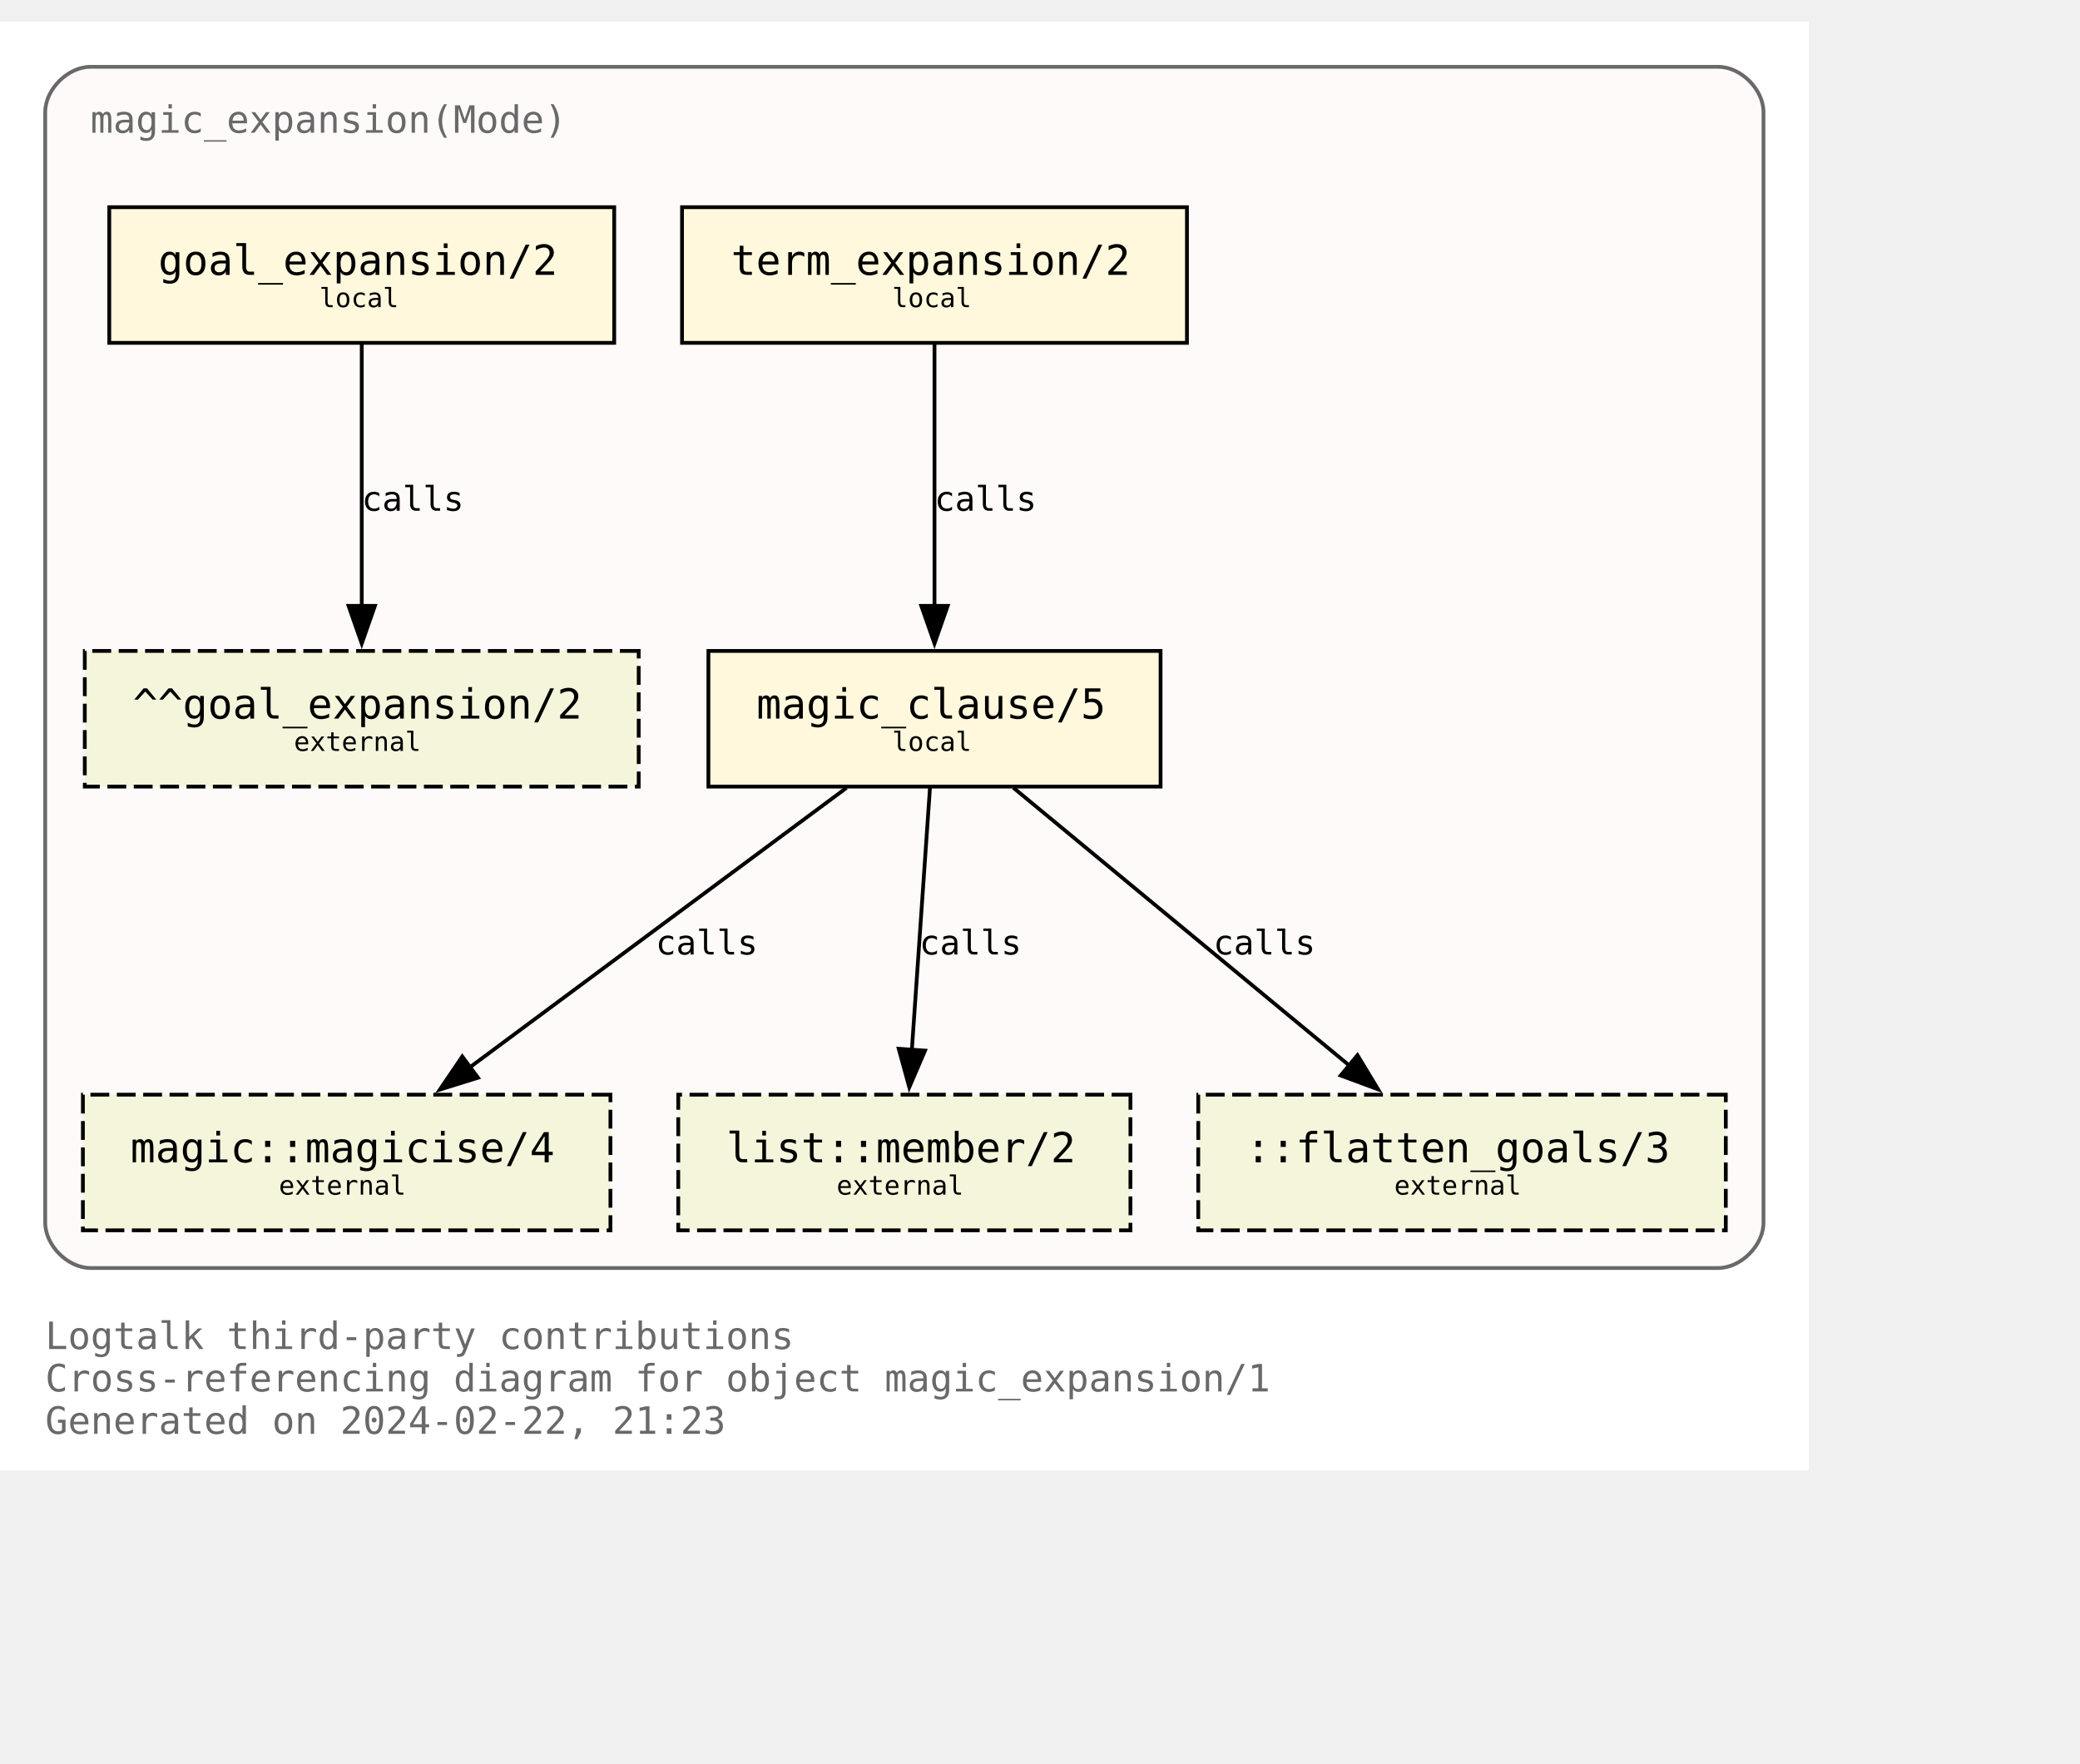
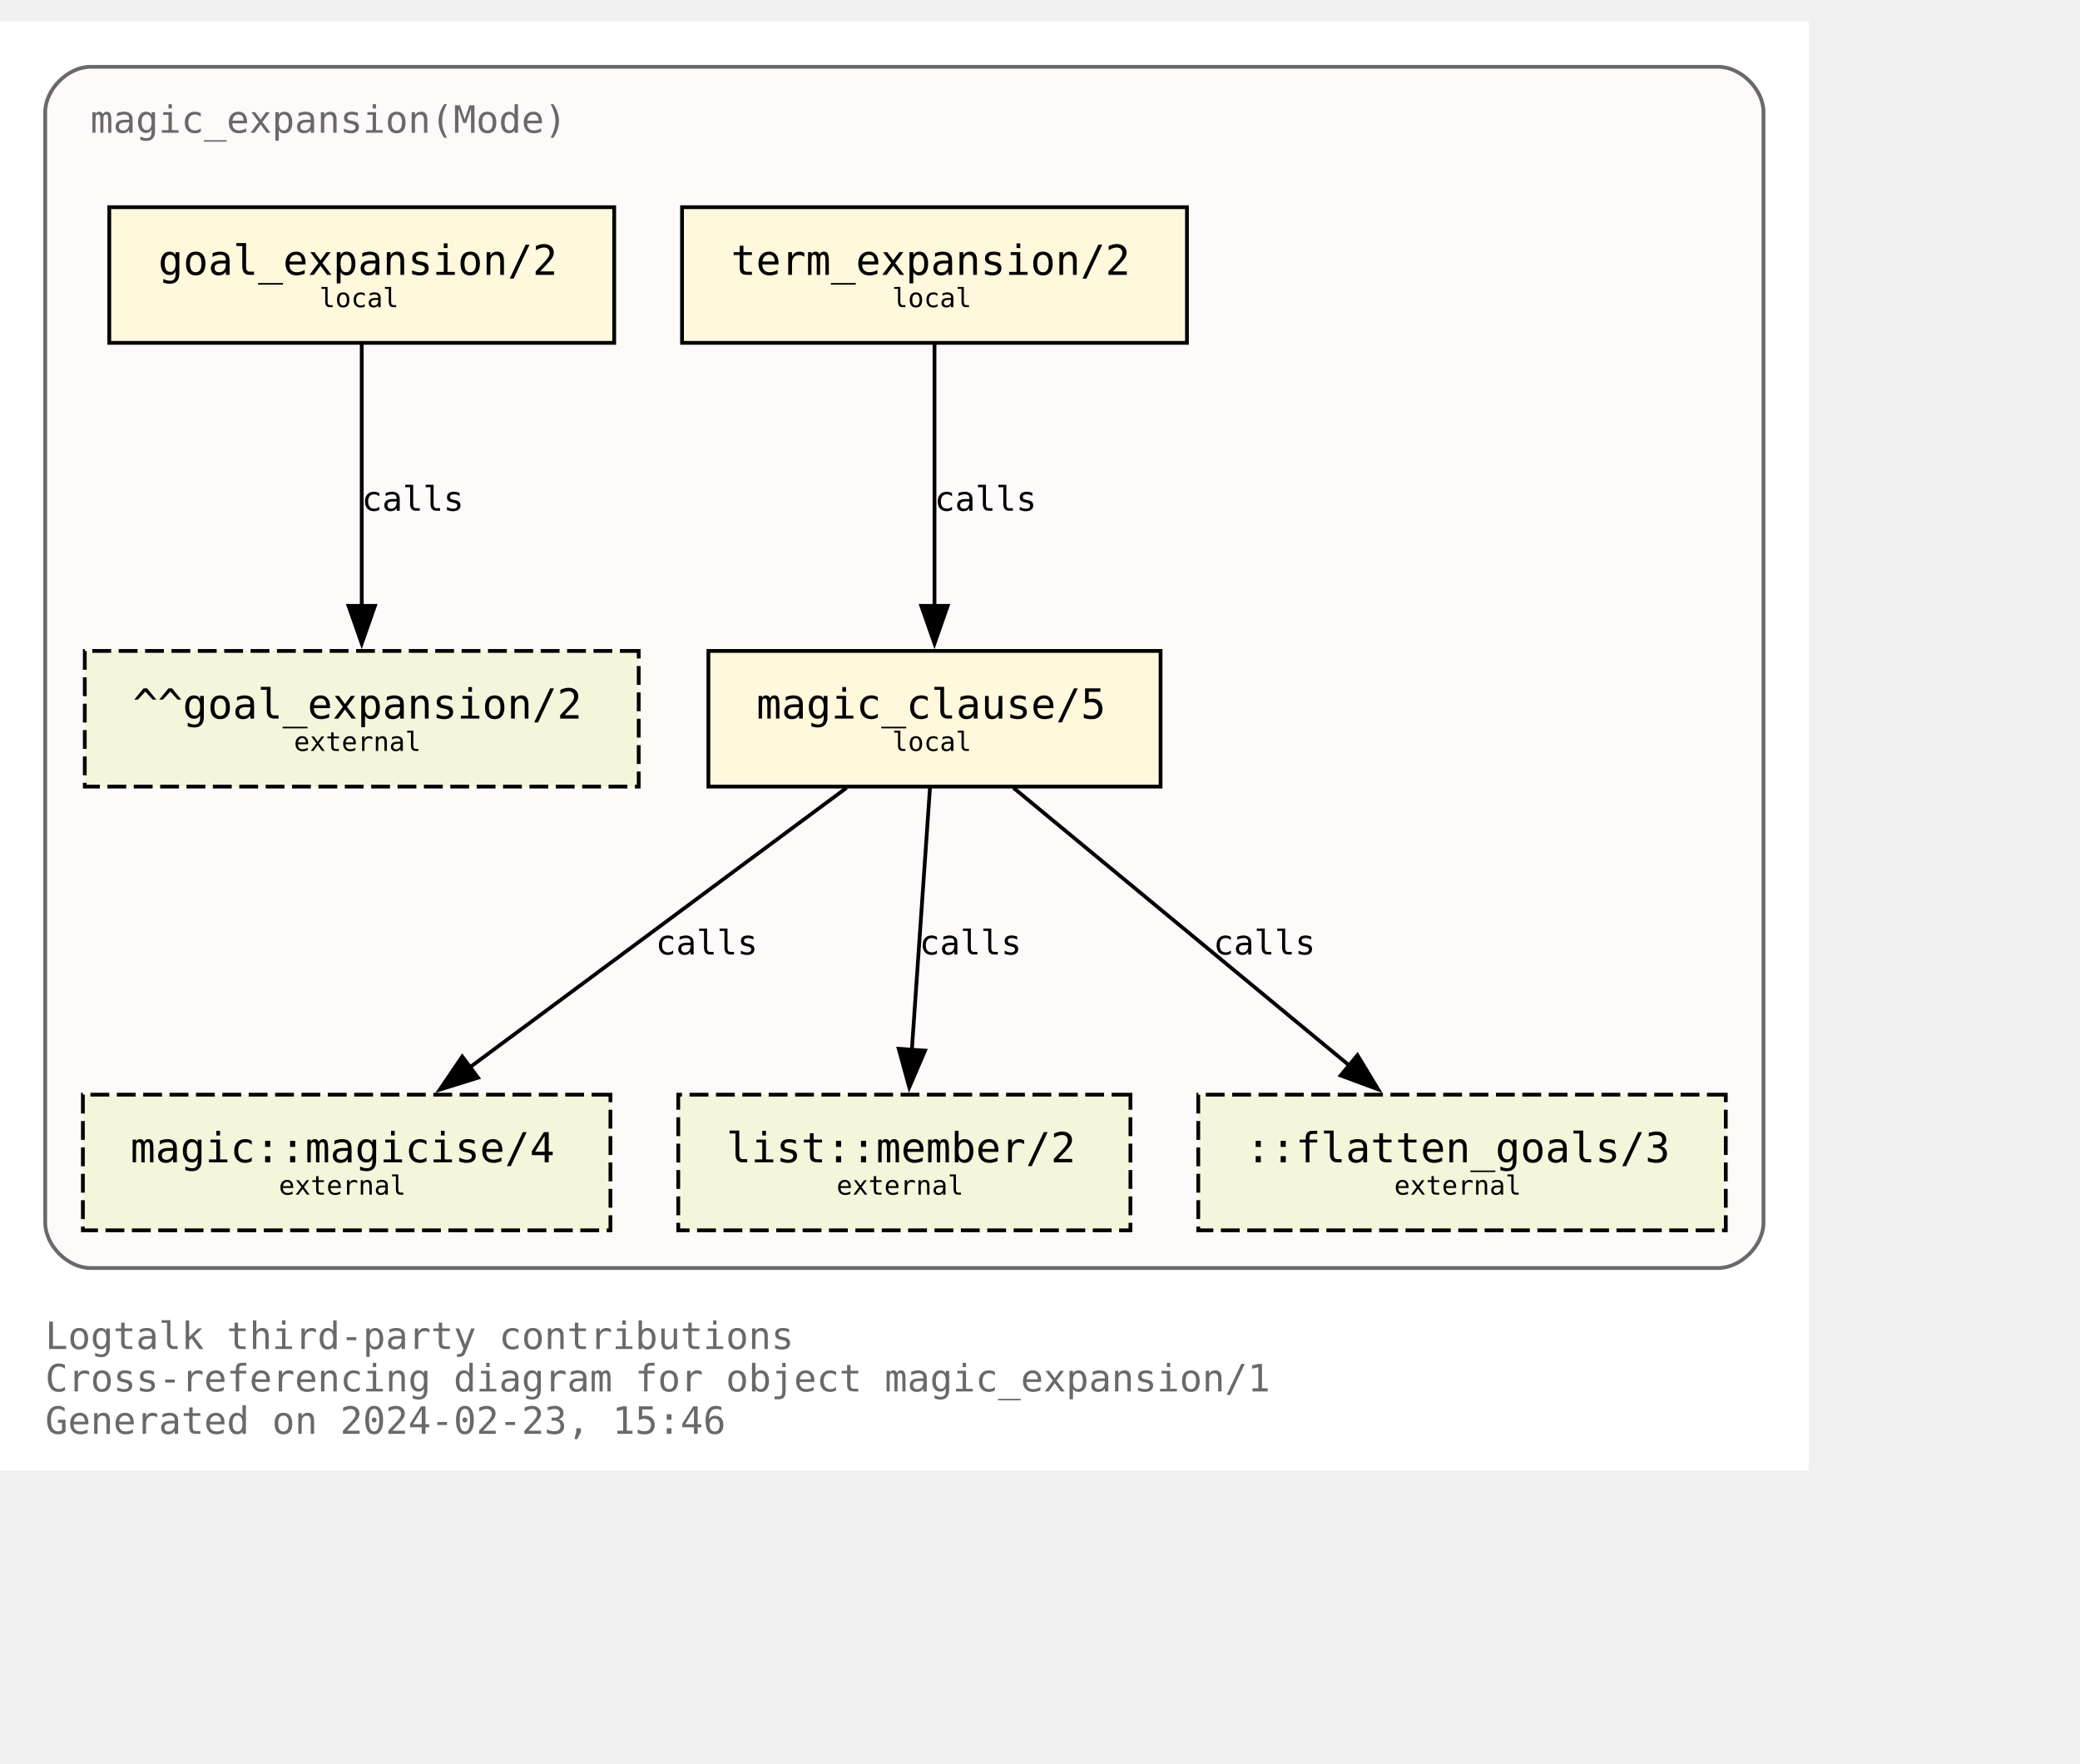
<svg xmlns="http://www.w3.org/2000/svg" xmlns:xlink="http://www.w3.org/1999/xlink" width="624pt" height="529pt" viewBox="72.00 72.00 552.00 456.50">
  <g id="graph0" class="graph" transform="scale(1 1) rotate(0) translate(76 452.5)">
    <polygon fill="white" stroke="none" points="-4,4 -4,-380.5 476,-380.5 476,4 -4,4" />
    <text text-anchor="start" x="8" y="-28.25" font-family="Monospace" font-size="10.00" fill="dimgray">Logtalk third-party contributions</text>
    <text text-anchor="start" x="8" y="-17" font-family="Monospace" font-size="10.00" fill="dimgray">Cross-referencing diagram for object magic_expansion/1</text>
-     <text text-anchor="start" x="8" y="-5.75" font-family="Monospace" font-size="10.00" fill="dimgray">Generated on 2024-02-22, 21:23</text>
+     <text text-anchor="start" x="8" y="-5.75" font-family="Monospace" font-size="10.00" fill="dimgray">Generated on 2024-02-23, 15:46</text>
    <g id="clust1" class="cluster">
      <g id="a_clust1">
        <a xlink:title="magic_expansion(Mode)">
          <path fill="snow" stroke="dimgray" d="M20,-49.75C20,-49.75 452,-49.75 452,-49.75 458,-49.75 464,-55.75 464,-61.75 464,-61.75 464,-356.5 464,-356.5 464,-362.5 458,-368.5 452,-368.5 452,-368.5 20,-368.5 20,-368.5 14,-368.5 8,-362.5 8,-356.5 8,-356.5 8,-61.75 8,-61.75 8,-55.75 14,-49.75 20,-49.75" />
          <g id="a_clust1_0">
-             <a xlink:href="https://github.com/LogtalkDotOrg/logtalk3/tree/6859f7c77d07d455b7b5608f789894febec0a673/contributions/verdi_neruda/magic_expansion.lgt" xlink:title="https://github.com/LogtalkDotOrg/logtalk3/tree/6859f7c77d07d455b7b5608f789894febec0a673/contributions/verdi_neruda/magic_expansion.lgt">
+             <a xlink:href="https://github.com/LogtalkDotOrg/logtalk3/tree/cef71da3d748b228dbb6378a36b6141099f12a7f/contributions/verdi_neruda/magic_expansion.lgt" xlink:title="https://github.com/LogtalkDotOrg/logtalk3/tree/cef71da3d748b228dbb6378a36b6141099f12a7f/contributions/verdi_neruda/magic_expansion.lgt">
              <text text-anchor="start" x="20" y="-351" font-family="Monospace" font-size="10.00" fill="dimgray">magic_expansion(Mode)</text>
            </a>
          </g>
        </a>
      </g>
    </g>
    <g id="node1" class="node">
      <g id="a_node1">
-         <a xlink:href="https://github.com/LogtalkDotOrg/logtalk3/tree/6859f7c77d07d455b7b5608f789894febec0a673/contributions/verdi_neruda/magic_expansion.lgt#L52" xlink:title="https://github.com/LogtalkDotOrg/logtalk3/tree/6859f7c77d07d455b7b5608f789894febec0a673/contributions/verdi_neruda/magic_expansion.lgt#L52">
+         <a xlink:href="https://github.com/LogtalkDotOrg/logtalk3/tree/cef71da3d748b228dbb6378a36b6141099f12a7f/contributions/verdi_neruda/magic_expansion.lgt#L52" xlink:title="https://github.com/LogtalkDotOrg/logtalk3/tree/cef71da3d748b228dbb6378a36b6141099f12a7f/contributions/verdi_neruda/magic_expansion.lgt#L52">
          <polygon fill="cornsilk" stroke="black" points="159,-331.25 25,-331.25 25,-295.25 159,-295.25 159,-331.25" />
          <text text-anchor="start" x="32.88" y="-314.07" font-family="Monospace" font-size="9.00"> </text>
          <text text-anchor="start" x="38" y="-313.3" font-family="Monospace" font-size="11.00">goal_expansion/2</text>
          <text text-anchor="start" x="145.88" y="-314.07" font-family="Monospace" font-size="9.00"> </text>
          <text text-anchor="start" x="32.88" y="-303.2" font-family="Monospace" font-size="9.00"> </text>
          <text text-anchor="start" x="80.75" y="-304.73" font-family="Monospace" font-size="7.00">local</text>
          <text text-anchor="start" x="145.88" y="-303.2" font-family="Monospace" font-size="9.00"> </text>
        </a>
      </g>
    </g>
    <g id="node7" class="node">
      <polygon fill="beige" stroke="black" stroke-dasharray="5,2" points="165.5,-213.5 18.5,-213.5 18.5,-177.5 165.5,-177.5 165.5,-213.5" />
      <text text-anchor="start" x="26.38" y="-196.32" font-family="Monospace" font-size="9.00"> </text>
      <text text-anchor="start" x="31.25" y="-195.55" font-family="Monospace" font-size="11.00">^^goal_expansion/2</text>
      <text text-anchor="start" x="152.38" y="-196.32" font-family="Monospace" font-size="9.00"> </text>
      <text text-anchor="start" x="26.38" y="-185.45" font-family="Monospace" font-size="9.00"> </text>
      <text text-anchor="start" x="74" y="-186.97" font-family="Monospace" font-size="7.00">external</text>
      <text text-anchor="start" x="152.38" y="-185.45" font-family="Monospace" font-size="9.00"> </text>
    </g>
    <g id="edge3" class="edge">
      <g id="a_edge3">
-         <a xlink:href="https://github.com/LogtalkDotOrg/logtalk3/tree/6859f7c77d07d455b7b5608f789894febec0a673/contributions/verdi_neruda/magic_expansion.lgt#L52" xlink:title="calls">
+         <a xlink:href="https://github.com/LogtalkDotOrg/logtalk3/tree/cef71da3d748b228dbb6378a36b6141099f12a7f/contributions/verdi_neruda/magic_expansion.lgt#L52" xlink:title="calls">
          <path fill="none" stroke="black" d="M92,-294.92C92,-276.51 92,-247.1 92,-225.21" />
          <polygon fill="black" stroke="black" points="95.5,-225.46 92,-215.46 88.5,-225.46 95.5,-225.46" />
        </a>
      </g>
      <g id="a_edge3-label">
-         <a xlink:href="https://github.com/LogtalkDotOrg/logtalk3/tree/6859f7c77d07d455b7b5608f789894febec0a673/contributions/verdi_neruda/magic_expansion.lgt#L52" xlink:title="https://github.com/LogtalkDotOrg/logtalk3/tree/6859f7c77d07d455b7b5608f789894febec0a673/contributions/verdi_neruda/magic_expansion.lgt#L52">
+         <a xlink:href="https://github.com/LogtalkDotOrg/logtalk3/tree/cef71da3d748b228dbb6378a36b6141099f12a7f/contributions/verdi_neruda/magic_expansion.lgt#L52" xlink:title="https://github.com/LogtalkDotOrg/logtalk3/tree/cef71da3d748b228dbb6378a36b6141099f12a7f/contributions/verdi_neruda/magic_expansion.lgt#L52">
          <text text-anchor="start" x="92" y="-250.7" font-family="Monospace" font-size="9.00">calls</text>
        </a>
      </g>
    </g>
    <g id="node2" class="node">
      <g id="a_node2">
-         <a xlink:href="https://github.com/LogtalkDotOrg/logtalk3/tree/6859f7c77d07d455b7b5608f789894febec0a673/contributions/verdi_neruda/magic_expansion.lgt#L55" xlink:title="https://github.com/LogtalkDotOrg/logtalk3/tree/6859f7c77d07d455b7b5608f789894febec0a673/contributions/verdi_neruda/magic_expansion.lgt#L55">
+         <a xlink:href="https://github.com/LogtalkDotOrg/logtalk3/tree/cef71da3d748b228dbb6378a36b6141099f12a7f/contributions/verdi_neruda/magic_expansion.lgt#L55" xlink:title="https://github.com/LogtalkDotOrg/logtalk3/tree/cef71da3d748b228dbb6378a36b6141099f12a7f/contributions/verdi_neruda/magic_expansion.lgt#L55">
          <polygon fill="cornsilk" stroke="black" points="311,-331.25 177,-331.25 177,-295.25 311,-295.25 311,-331.25" />
          <text text-anchor="start" x="184.88" y="-314.07" font-family="Monospace" font-size="9.00"> </text>
          <text text-anchor="start" x="190" y="-313.3" font-family="Monospace" font-size="11.00">term_expansion/2</text>
          <text text-anchor="start" x="297.88" y="-314.07" font-family="Monospace" font-size="9.00"> </text>
          <text text-anchor="start" x="184.88" y="-303.2" font-family="Monospace" font-size="9.00"> </text>
          <text text-anchor="start" x="232.75" y="-304.73" font-family="Monospace" font-size="7.00">local</text>
          <text text-anchor="start" x="297.88" y="-303.2" font-family="Monospace" font-size="9.00"> </text>
        </a>
      </g>
    </g>
    <g id="node3" class="node">
      <g id="a_node3">
-         <a xlink:href="https://github.com/LogtalkDotOrg/logtalk3/tree/6859f7c77d07d455b7b5608f789894febec0a673/contributions/verdi_neruda/magic_expansion.lgt#L62" xlink:title="https://github.com/LogtalkDotOrg/logtalk3/tree/6859f7c77d07d455b7b5608f789894febec0a673/contributions/verdi_neruda/magic_expansion.lgt#L62">
+         <a xlink:href="https://github.com/LogtalkDotOrg/logtalk3/tree/cef71da3d748b228dbb6378a36b6141099f12a7f/contributions/verdi_neruda/magic_expansion.lgt#L62" xlink:title="https://github.com/LogtalkDotOrg/logtalk3/tree/cef71da3d748b228dbb6378a36b6141099f12a7f/contributions/verdi_neruda/magic_expansion.lgt#L62">
          <polygon fill="cornsilk" stroke="black" points="304,-213.5 184,-213.5 184,-177.5 304,-177.5 304,-213.5" />
          <text text-anchor="start" x="191.88" y="-196.32" font-family="Monospace" font-size="9.00"> </text>
          <text text-anchor="start" x="196.75" y="-195.55" font-family="Monospace" font-size="11.00">magic_clause/5</text>
          <text text-anchor="start" x="290.88" y="-196.32" font-family="Monospace" font-size="9.00"> </text>
          <text text-anchor="start" x="191.88" y="-185.45" font-family="Monospace" font-size="9.00"> </text>
          <text text-anchor="start" x="232.75" y="-186.97" font-family="Monospace" font-size="7.00">local</text>
          <text text-anchor="start" x="290.88" y="-185.45" font-family="Monospace" font-size="9.00"> </text>
        </a>
      </g>
    </g>
    <g id="edge1" class="edge">
      <g id="a_edge1">
-         <a xlink:href="https://github.com/LogtalkDotOrg/logtalk3/tree/6859f7c77d07d455b7b5608f789894febec0a673/contributions/verdi_neruda/magic_expansion.lgt#L55" xlink:title="calls">
+         <a xlink:href="https://github.com/LogtalkDotOrg/logtalk3/tree/cef71da3d748b228dbb6378a36b6141099f12a7f/contributions/verdi_neruda/magic_expansion.lgt#L55" xlink:title="calls">
          <path fill="none" stroke="black" d="M244,-294.92C244,-276.51 244,-247.1 244,-225.21" />
          <polygon fill="black" stroke="black" points="247.5,-225.46 244,-215.46 240.5,-225.46 247.5,-225.46" />
        </a>
      </g>
      <g id="a_edge1-label">
-         <a xlink:href="https://github.com/LogtalkDotOrg/logtalk3/tree/6859f7c77d07d455b7b5608f789894febec0a673/contributions/verdi_neruda/magic_expansion.lgt#L55" xlink:title="https://github.com/LogtalkDotOrg/logtalk3/tree/6859f7c77d07d455b7b5608f789894febec0a673/contributions/verdi_neruda/magic_expansion.lgt#L55">
+         <a xlink:href="https://github.com/LogtalkDotOrg/logtalk3/tree/cef71da3d748b228dbb6378a36b6141099f12a7f/contributions/verdi_neruda/magic_expansion.lgt#L55" xlink:title="https://github.com/LogtalkDotOrg/logtalk3/tree/cef71da3d748b228dbb6378a36b6141099f12a7f/contributions/verdi_neruda/magic_expansion.lgt#L55">
          <text text-anchor="start" x="244" y="-250.7" font-family="Monospace" font-size="9.00">calls</text>
        </a>
      </g>
    </g>
    <g id="node4" class="node">
      <g id="a_node4">
        <a xlink:href="https://logtalk.org/library/magic_0.html#magicise/4" xlink:title="https://logtalk.org/library/magic_0.html#magicise/4">
          <polygon fill="beige" stroke="black" stroke-dasharray="5,2" points="158,-95.75 18,-95.75 18,-59.75 158,-59.75 158,-95.75" />
          <text text-anchor="start" x="25.88" y="-78.58" font-family="Monospace" font-size="9.00"> </text>
          <text text-anchor="start" x="30.62" y="-77.8" font-family="Monospace" font-size="11.00">magic::magicise/4</text>
          <text text-anchor="start" x="144.88" y="-78.58" font-family="Monospace" font-size="9.00"> </text>
          <text text-anchor="start" x="25.88" y="-67.7" font-family="Monospace" font-size="9.00"> </text>
          <text text-anchor="start" x="70" y="-69.22" font-family="Monospace" font-size="7.00">external</text>
          <text text-anchor="start" x="144.88" y="-67.7" font-family="Monospace" font-size="9.00"> </text>
        </a>
      </g>
    </g>
    <g id="edge4" class="edge">
      <g id="a_edge4">
-         <a xlink:href="https://github.com/LogtalkDotOrg/logtalk3/tree/6859f7c77d07d455b7b5608f789894febec0a673/contributions/verdi_neruda/magic_expansion.lgt#L62" xlink:title="calls">
+         <a xlink:href="https://github.com/LogtalkDotOrg/logtalk3/tree/cef71da3d748b228dbb6378a36b6141099f12a7f/contributions/verdi_neruda/magic_expansion.lgt#L62" xlink:title="calls">
          <path fill="none" stroke="black" d="M220.65,-177.17C194.11,-157.48 150.61,-125.21 120.71,-103.02" />
          <polygon fill="black" stroke="black" points="122.85,-100.25 112.73,-97.1 118.68,-105.87 122.85,-100.25" />
        </a>
      </g>
      <g id="a_edge4-label">
-         <a xlink:href="https://github.com/LogtalkDotOrg/logtalk3/tree/6859f7c77d07d455b7b5608f789894febec0a673/contributions/verdi_neruda/magic_expansion.lgt#L62" xlink:title="https://github.com/LogtalkDotOrg/logtalk3/tree/6859f7c77d07d455b7b5608f789894febec0a673/contributions/verdi_neruda/magic_expansion.lgt#L62">
+         <a xlink:href="https://github.com/LogtalkDotOrg/logtalk3/tree/cef71da3d748b228dbb6378a36b6141099f12a7f/contributions/verdi_neruda/magic_expansion.lgt#L62" xlink:title="https://github.com/LogtalkDotOrg/logtalk3/tree/cef71da3d748b228dbb6378a36b6141099f12a7f/contributions/verdi_neruda/magic_expansion.lgt#L62">
          <text text-anchor="start" x="170" y="-132.95" font-family="Monospace" font-size="9.00">calls</text>
        </a>
      </g>
    </g>
    <g id="node5" class="node">
      <g id="a_node5">
        <a xlink:href="https://logtalk.org/library/listp_0.html#member/2" xlink:title="https://logtalk.org/library/listp_0.html#member/2">
          <polygon fill="beige" stroke="black" stroke-dasharray="5,2" points="296,-95.75 176,-95.75 176,-59.75 296,-59.75 296,-95.75" />
          <text text-anchor="start" x="183.88" y="-78.58" font-family="Monospace" font-size="9.00"> </text>
          <text text-anchor="start" x="188.75" y="-77.8" font-family="Monospace" font-size="11.00">list::member/2</text>
          <text text-anchor="start" x="282.88" y="-78.58" font-family="Monospace" font-size="9.00"> </text>
          <text text-anchor="start" x="183.88" y="-67.7" font-family="Monospace" font-size="9.00"> </text>
          <text text-anchor="start" x="218" y="-69.22" font-family="Monospace" font-size="7.00">external</text>
          <text text-anchor="start" x="282.88" y="-67.7" font-family="Monospace" font-size="9.00"> </text>
        </a>
      </g>
    </g>
    <g id="edge5" class="edge">
      <g id="a_edge5">
-         <a xlink:href="https://github.com/LogtalkDotOrg/logtalk3/tree/6859f7c77d07d455b7b5608f789894febec0a673/contributions/verdi_neruda/magic_expansion.lgt#L62" xlink:title="calls">
+         <a xlink:href="https://github.com/LogtalkDotOrg/logtalk3/tree/cef71da3d748b228dbb6378a36b6141099f12a7f/contributions/verdi_neruda/magic_expansion.lgt#L62" xlink:title="calls">
          <path fill="none" stroke="black" d="M242.8,-177.17C241.53,-158.76 239.5,-129.35 237.98,-107.46" />
          <polygon fill="black" stroke="black" points="241.49,-107.44 237.31,-97.71 234.51,-107.92 241.49,-107.44" />
        </a>
      </g>
      <g id="a_edge5-label">
-         <a xlink:href="https://github.com/LogtalkDotOrg/logtalk3/tree/6859f7c77d07d455b7b5608f789894febec0a673/contributions/verdi_neruda/magic_expansion.lgt#L62" xlink:title="https://github.com/LogtalkDotOrg/logtalk3/tree/6859f7c77d07d455b7b5608f789894febec0a673/contributions/verdi_neruda/magic_expansion.lgt#L62">
+         <a xlink:href="https://github.com/LogtalkDotOrg/logtalk3/tree/cef71da3d748b228dbb6378a36b6141099f12a7f/contributions/verdi_neruda/magic_expansion.lgt#L62" xlink:title="https://github.com/LogtalkDotOrg/logtalk3/tree/cef71da3d748b228dbb6378a36b6141099f12a7f/contributions/verdi_neruda/magic_expansion.lgt#L62">
          <text text-anchor="start" x="240" y="-132.95" font-family="Monospace" font-size="9.00">calls</text>
        </a>
      </g>
    </g>
    <g id="node6" class="node">
      <polygon fill="beige" stroke="black" stroke-dasharray="5,2" points="454,-95.75 314,-95.75 314,-59.75 454,-59.75 454,-95.75" />
      <text text-anchor="start" x="321.88" y="-78.58" font-family="Monospace" font-size="9.00"> </text>
      <text text-anchor="start" x="326.62" y="-77.8" font-family="Monospace" font-size="11.00">::flatten_goals/3</text>
      <text text-anchor="start" x="440.88" y="-78.58" font-family="Monospace" font-size="9.00"> </text>
      <text text-anchor="start" x="321.88" y="-67.7" font-family="Monospace" font-size="9.00"> </text>
      <text text-anchor="start" x="366" y="-69.22" font-family="Monospace" font-size="7.00">external</text>
      <text text-anchor="start" x="440.88" y="-67.7" font-family="Monospace" font-size="9.00"> </text>
    </g>
    <g id="edge2" class="edge">
      <g id="a_edge2">
-         <a xlink:href="https://github.com/LogtalkDotOrg/logtalk3/tree/6859f7c77d07d455b7b5608f789894febec0a673/contributions/verdi_neruda/magic_expansion.lgt#L62" xlink:title="calls">
+         <a xlink:href="https://github.com/LogtalkDotOrg/logtalk3/tree/cef71da3d748b228dbb6378a36b6141099f12a7f/contributions/verdi_neruda/magic_expansion.lgt#L62" xlink:title="calls">
          <path fill="none" stroke="black" d="M264.96,-177.17C288.67,-157.57 327.47,-125.49 354.3,-103.31" />
          <polygon fill="black" stroke="black" points="356.25,-106.23 361.73,-97.16 351.79,-100.84 356.25,-106.23" />
        </a>
      </g>
      <g id="a_edge2-label">
-         <a xlink:href="https://github.com/LogtalkDotOrg/logtalk3/tree/6859f7c77d07d455b7b5608f789894febec0a673/contributions/verdi_neruda/magic_expansion.lgt#L62" xlink:title="https://github.com/LogtalkDotOrg/logtalk3/tree/6859f7c77d07d455b7b5608f789894febec0a673/contributions/verdi_neruda/magic_expansion.lgt#L62">
+         <a xlink:href="https://github.com/LogtalkDotOrg/logtalk3/tree/cef71da3d748b228dbb6378a36b6141099f12a7f/contributions/verdi_neruda/magic_expansion.lgt#L62" xlink:title="https://github.com/LogtalkDotOrg/logtalk3/tree/cef71da3d748b228dbb6378a36b6141099f12a7f/contributions/verdi_neruda/magic_expansion.lgt#L62">
          <text text-anchor="start" x="318" y="-132.95" font-family="Monospace" font-size="9.00">calls</text>
        </a>
      </g>
    </g>
  </g>
</svg>
